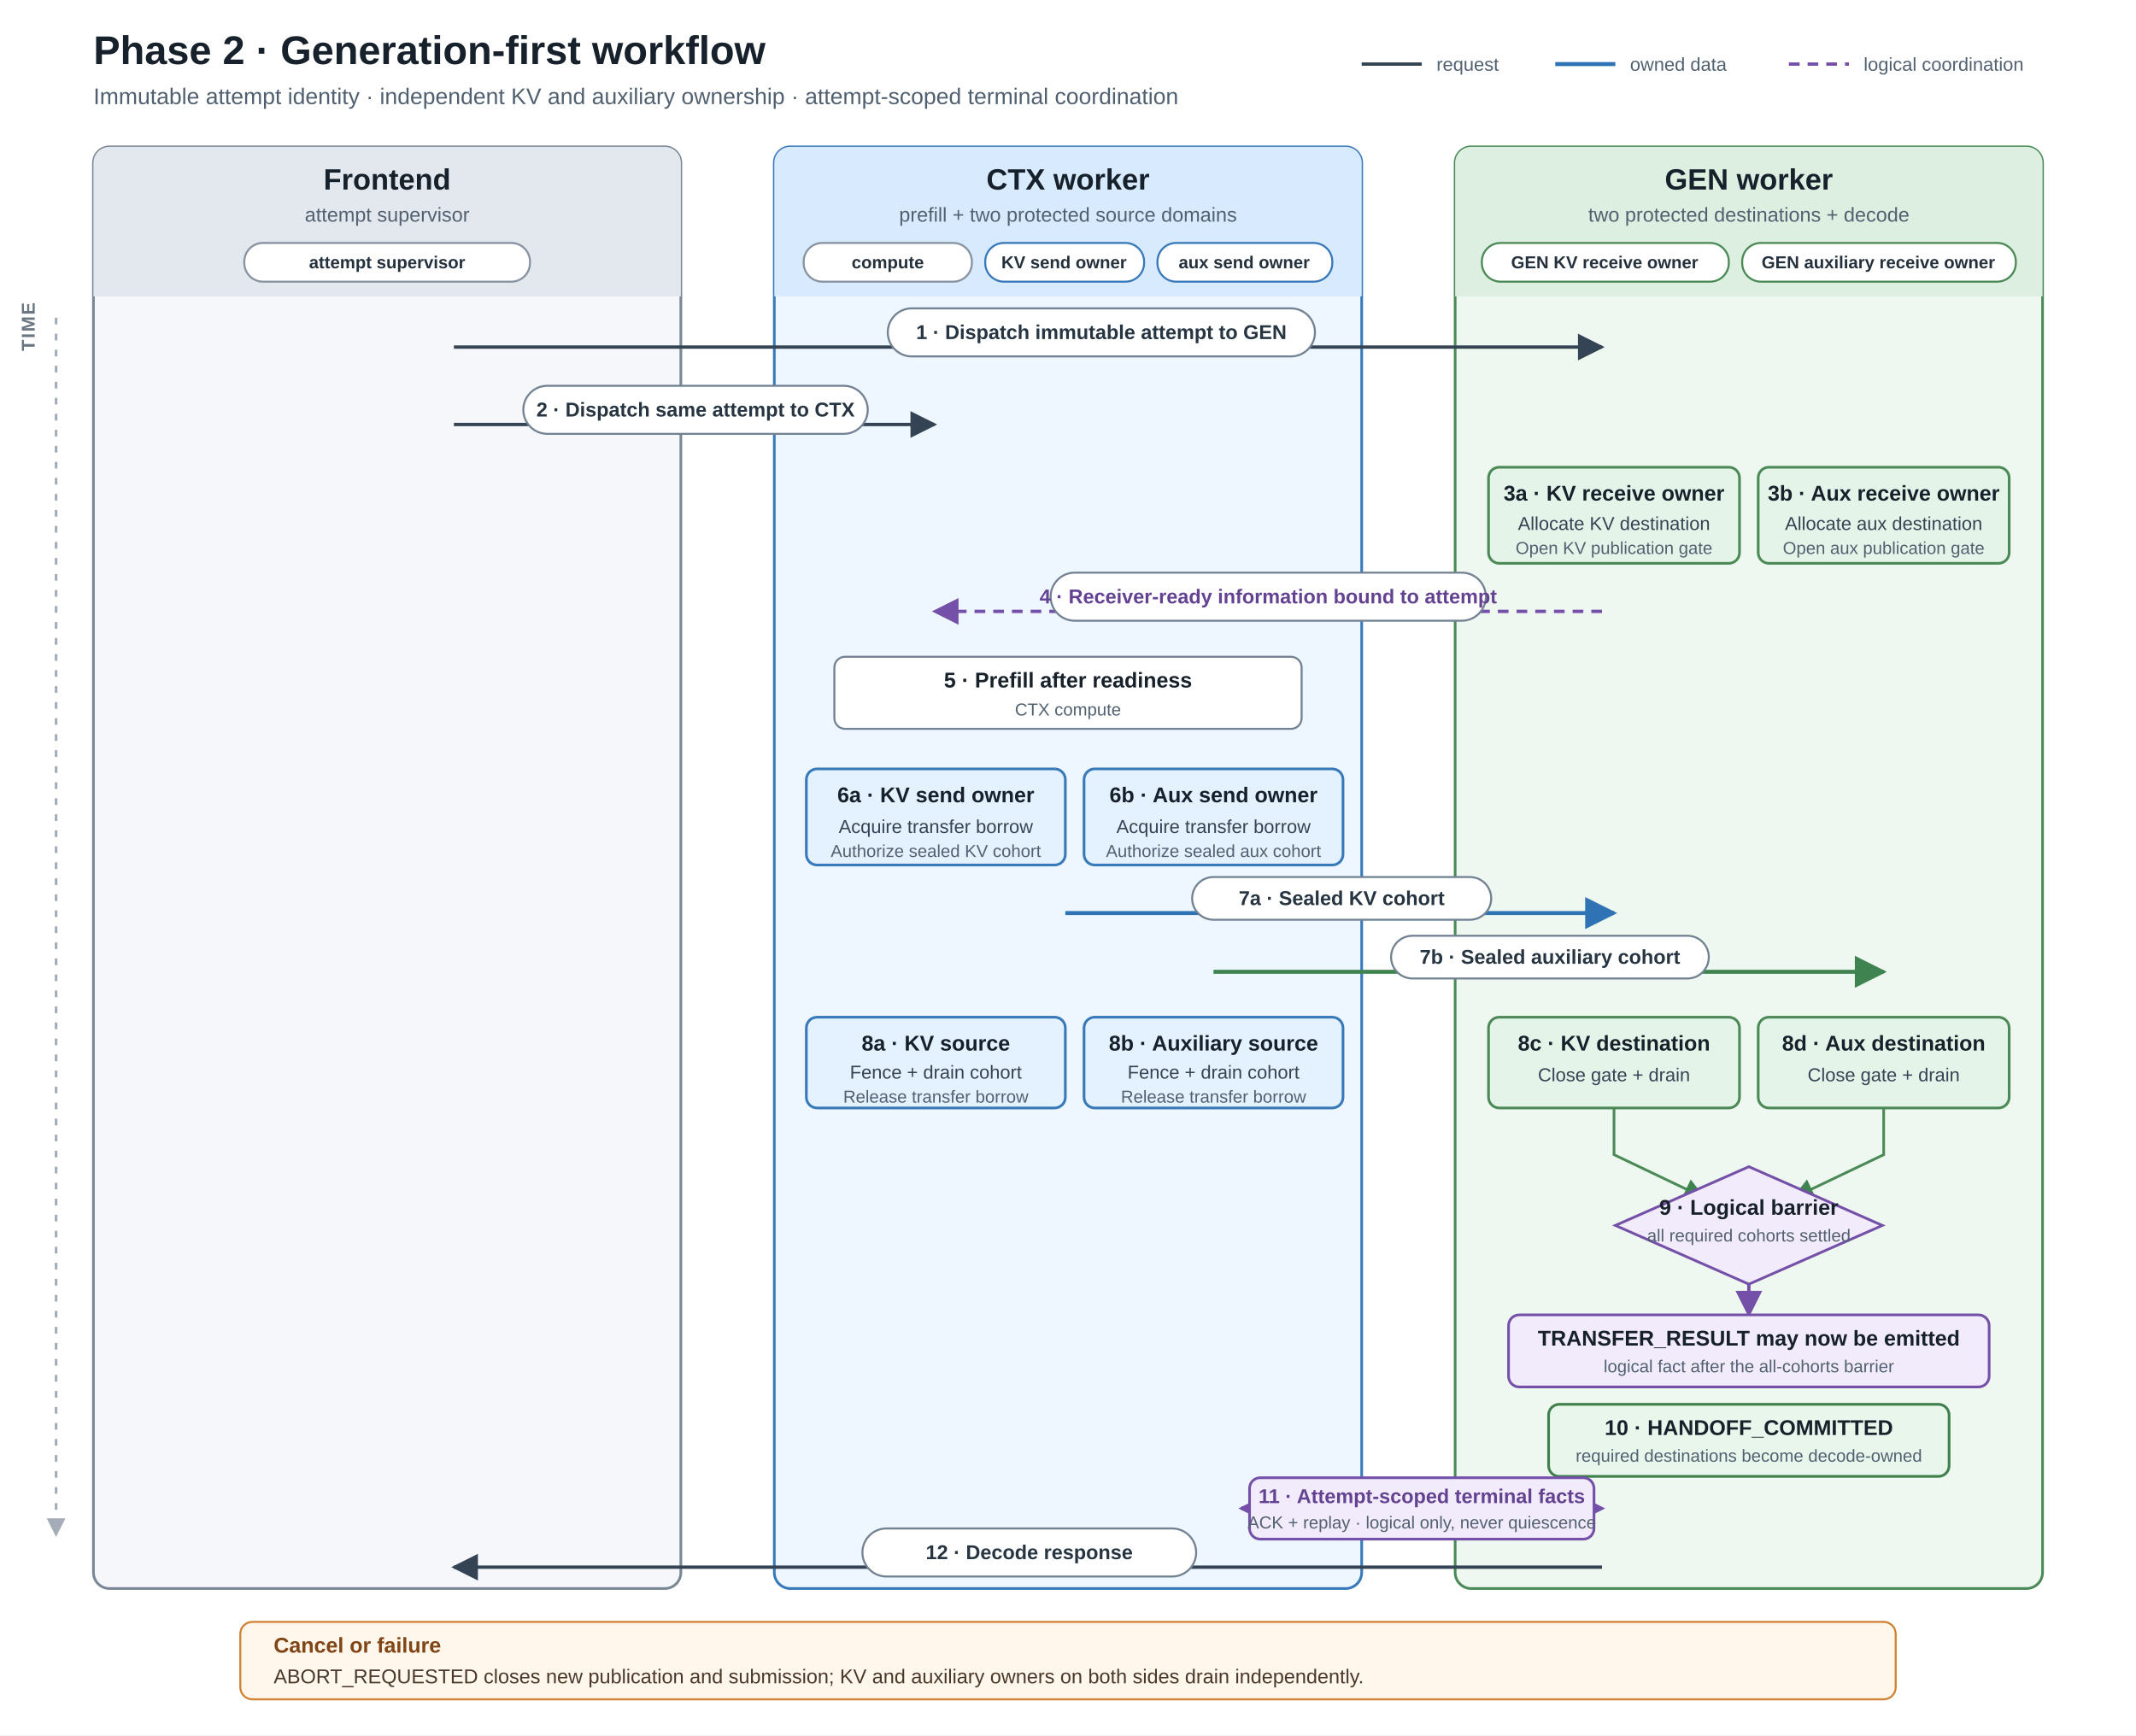
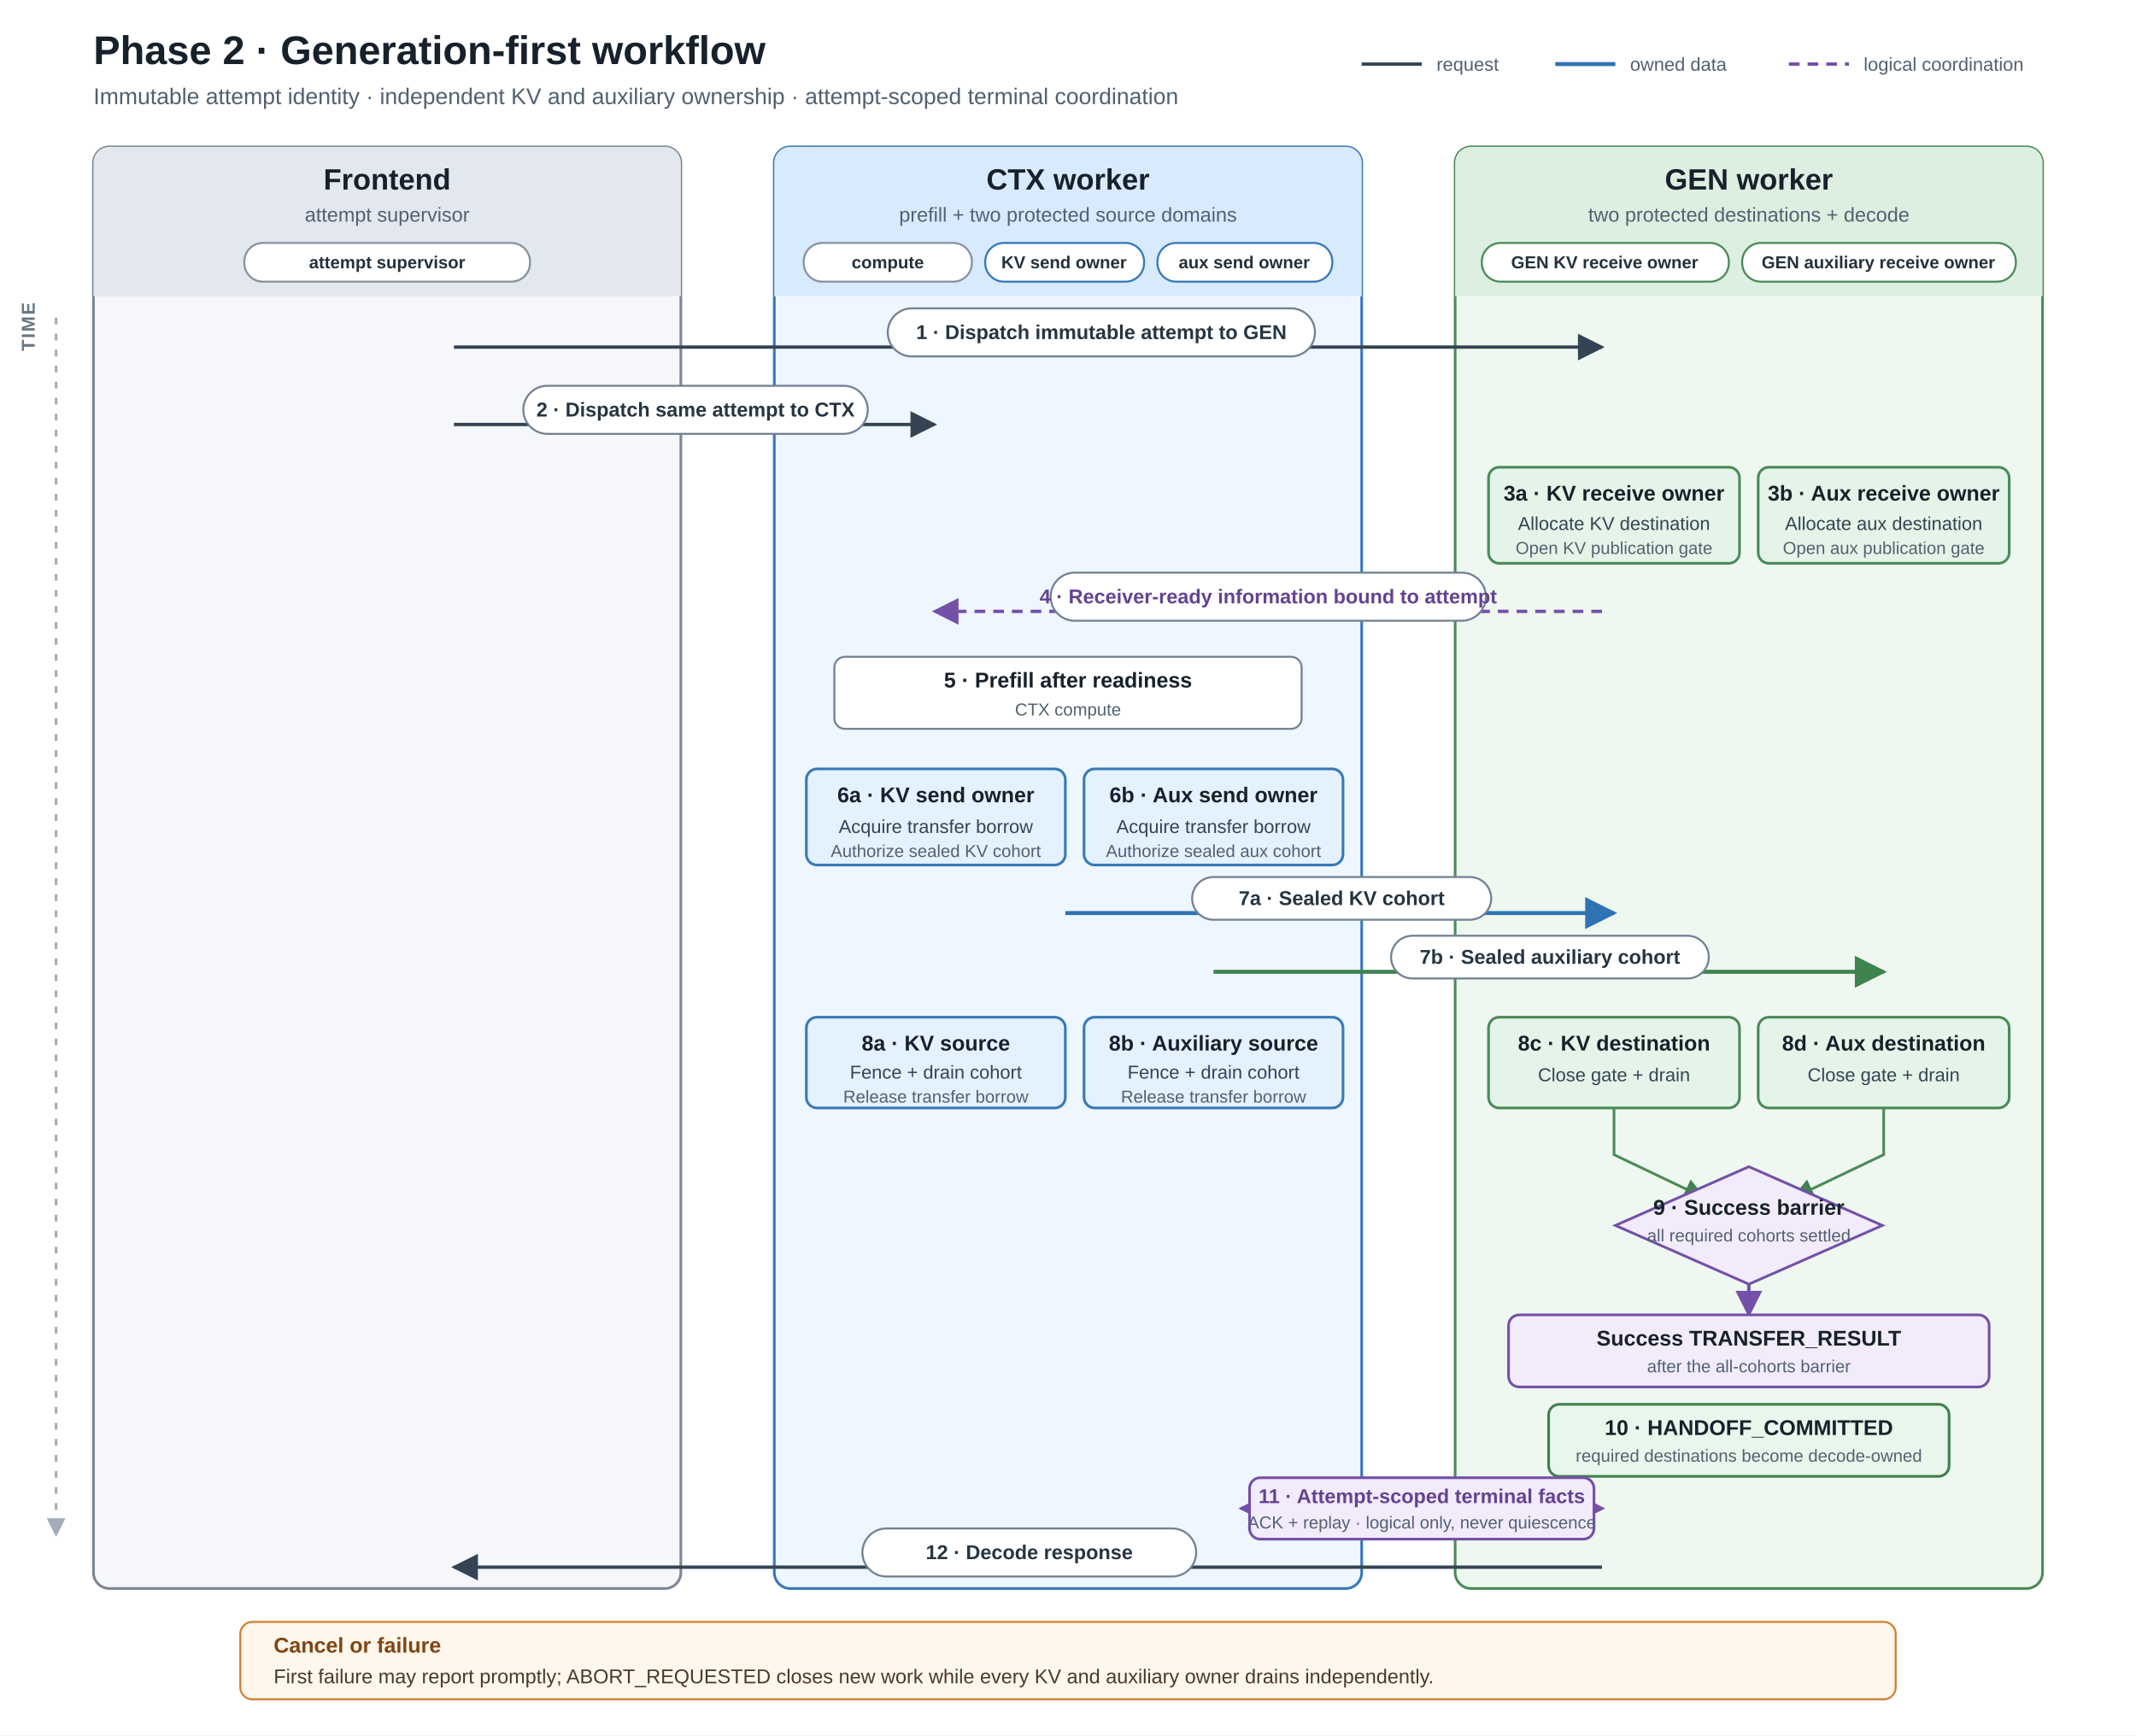
<svg xmlns="http://www.w3.org/2000/svg" width="1600" height="1300" viewBox="0 0 1600 1300" role="img" aria-labelledby="title description">
  <defs>
    <style>
      .canvas { fill: #ffffff; }
      .title { fill: #17212b; font: 600 30px Arial, Helvetica, sans-serif; }
      .subtitle { fill: #506070; font: 400 17px Arial, Helvetica, sans-serif; }
      .lane { stroke-width: 2; }
      .frontend-lane { fill: #f5f7fa; stroke: #7a8794; }
      .ctx-lane { fill: #eef6ff; stroke: #3779b9; }
      .gen-lane { fill: #eef8f0; stroke: #4b8a57; }
      .frontend-head { fill: #e3e8ee; }
      .ctx-head { fill: #d8eafe; }
      .gen-head { fill: #dcefe0; }
      .lane-title { fill: #17212b; font: 600 22px Arial, Helvetica, sans-serif; }
      .lane-note { fill: #526171; font: 400 15px Arial, Helvetica, sans-serif; }
      .badge { fill: #ffffff; stroke-width: 1.5; }
      .badge-neutral { stroke: #8793a0; }
      .badge-ctx { stroke: #3779b9; }
      .badge-gen { stroke: #4b8a57; }
      .badge-text { fill: #24313d; font: 600 13px Arial, Helvetica, sans-serif; }
      .step { fill: #ffffff; stroke: #738293; stroke-width: 1.5; }
      .owner-step-ctx { fill: #e4f1ff; stroke: #3779b9; stroke-width: 2; }
      .owner-step-gen { fill: #e5f4e8; stroke: #4b8a57; stroke-width: 2; }
      .logical-step { fill: #f2ebfb; stroke: #7450a8; stroke-width: 2; }
      .success-step { fill: #e8f6eb; stroke: #3f7f4b; stroke-width: 2; }
      .step-title { fill: #17212b; font: 600 16px Arial, Helvetica, sans-serif; }
      .step-text { fill: #344454; font: 400 14px Arial, Helvetica, sans-serif; }
      .small { fill: #526171; font: 400 13px Arial, Helvetica, sans-serif; }
      .message { stroke: #344454; stroke-width: 2.5; fill: none; marker-end: url(#arrow); }
      .data-kv { stroke: #2f73b4; stroke-width: 3; fill: none; marker-end: url(#arrow-blue); }
      .data-aux { stroke: #3f8350; stroke-width: 3; fill: none; marker-end: url(#arrow-green); }
      .coordination { stroke: #7450a8; stroke-width: 2.5; stroke-dasharray: 8 6; fill: none; marker-end: url(#arrow-purple); }
      .coordination-loop { stroke: #7450a8; stroke-width: 3; stroke-dasharray: 9 7; fill: none; marker-start: url(#arrow-purple); marker-end: url(#arrow-purple); }
      .barrier-input { stroke: #4b8a57; stroke-width: 2; fill: none; marker-end: url(#arrow-green); }
      .message-label { fill: #263541; font: 600 15px Arial, Helvetica, sans-serif; }
      .coord-label { fill: #644292; font: 600 15px Arial, Helvetica, sans-serif; }
      .time { stroke: #a4adb7; stroke-width: 2; stroke-dasharray: 5 7; marker-end: url(#arrow-muted); }
      .time-text { fill: #6a7682; font: 600 14px Arial, Helvetica, sans-serif; letter-spacing: 1px; }
      .callout { fill: #fff7eb; stroke: #cf8334; stroke-width: 1.5; }
      .callout-title { fill: #814414; font: 600 16px Arial, Helvetica, sans-serif; }
      .callout-text { fill: #4a392b; font: 400 15px Arial, Helvetica, sans-serif; }
      .legend-line { stroke: #344454; stroke-width: 2.5; }
      .legend-data { stroke: #2f73b4; stroke-width: 3; }
      .legend-coord { stroke: #7450a8; stroke-width: 2.5; stroke-dasharray: 8 6; }
      .legend-text { fill: #526171; font: 400 14px Arial, Helvetica, sans-serif; }
    </style>
    <marker id="arrow" viewBox="0 0 10 10" refX="9" refY="5" markerWidth="8" markerHeight="8" orient="auto-start-reverse">
      <path d="M 0 0 L 10 5 L 0 10 z" fill="#344454" />
    </marker>
    <marker id="arrow-blue" viewBox="0 0 10 10" refX="9" refY="5" markerWidth="8" markerHeight="8" orient="auto-start-reverse">
      <path d="M 0 0 L 10 5 L 0 10 z" fill="#2f73b4" />
    </marker>
    <marker id="arrow-green" viewBox="0 0 10 10" refX="9" refY="5" markerWidth="8" markerHeight="8" orient="auto-start-reverse">
      <path d="M 0 0 L 10 5 L 0 10 z" fill="#3f8350" />
    </marker>
    <marker id="arrow-purple" viewBox="0 0 10 10" refX="9" refY="5" markerWidth="8" markerHeight="8" orient="auto-start-reverse">
      <path d="M 0 0 L 10 5 L 0 10 z" fill="#7450a8" />
    </marker>
    <marker id="arrow-muted" viewBox="0 0 10 10" refX="9" refY="5" markerWidth="7" markerHeight="7" orient="auto-start-reverse">
      <path d="M 0 0 L 10 5 L 0 10 z" fill="#a4adb7" />
    </marker>
  </defs>
  <rect class="canvas" x="0" y="0" width="1600" height="1300" />
  <text class="title" x="70" y="48">Phase 2 · Generation-first workflow</text>
  <text class="subtitle" x="70" y="78">Immutable attempt identity · independent KV and auxiliary ownership · attempt-scoped terminal coordination</text>
  <line class="legend-line" x1="1020" y1="48" x2="1065" y2="48" />
  <text class="legend-text" x="1076" y="53">request</text>
  <line class="legend-data" x1="1165" y1="48" x2="1210" y2="48" />
  <text class="legend-text" x="1221" y="53">owned data</text>
  <line class="legend-coord" x1="1340" y1="48" x2="1385" y2="48" />
  <text class="legend-text" x="1396" y="53">logical coordination</text>
  <rect class="lane frontend-lane" x="70" y="110" width="440" height="1080" rx="12" />
  <rect class="lane ctx-lane" x="580" y="110" width="440" height="1080" rx="12" />
  <rect class="lane gen-lane" x="1090" y="110" width="440" height="1080" rx="12" />
  <path class="frontend-head" d="M82 110h416a12 12 0 0 1 12 12v100H70V122a12 12 0 0 1 12-12z" />
  <path class="ctx-head" d="M592 110h416a12 12 0 0 1 12 12v100H580V122a12 12 0 0 1 12-12z" />
  <path class="gen-head" d="M1102 110h416a12 12 0 0 1 12 12v100h-440V122a12 12 0 0 1 12-12z" />
  <text class="lane-title" x="290" y="142" text-anchor="middle">Frontend</text>
  <text class="lane-note" x="290" y="166" text-anchor="middle">attempt supervisor</text>
  <text class="lane-title" x="800" y="142" text-anchor="middle">CTX worker</text>
  <text class="lane-note" x="800" y="166" text-anchor="middle">prefill + two protected source domains</text>
  <text class="lane-title" x="1310" y="142" text-anchor="middle">GEN worker</text>
  <text class="lane-note" x="1310" y="166" text-anchor="middle">two protected destinations + decode</text>
  <rect class="badge badge-neutral" x="183" y="182" width="214" height="29" rx="14" />
  <text class="badge-text" x="290" y="201" text-anchor="middle">attempt supervisor</text>
  <rect class="badge badge-neutral" x="602" y="182" width="126" height="29" rx="14" />
  <text class="badge-text" x="665" y="201" text-anchor="middle">compute</text>
  <rect class="badge badge-ctx" x="738" y="182" width="119" height="29" rx="14" />
  <text class="badge-text" x="797" y="201" text-anchor="middle">KV send owner</text>
  <rect class="badge badge-ctx" x="867" y="182" width="131" height="29" rx="14" />
  <text class="badge-text" x="932" y="201" text-anchor="middle">aux send owner</text>
  <rect class="badge badge-gen" x="1110" y="182" width="185" height="29" rx="14" />
  <text class="badge-text" x="1202" y="201" text-anchor="middle">GEN KV receive owner</text>
  <rect class="badge badge-gen" x="1305" y="182" width="205" height="29" rx="14" />
  <text class="badge-text" x="1407" y="201" text-anchor="middle">GEN auxiliary receive owner</text>
  <text class="time-text" x="26" y="263" transform="rotate(-90 26 263)">TIME</text>
  <line class="time" x1="42" y1="238" x2="42" y2="1150" />
  <line class="message" x1="340" y1="260" x2="1200" y2="260" />
  <rect class="step" x="665" y="231" width="320" height="36" rx="18" />
  <text class="message-label" x="825" y="254" text-anchor="middle">1 · Dispatch immutable attempt to GEN</text>
  <line class="message" x1="340" y1="318" x2="700" y2="318" />
  <rect class="step" x="392" y="289" width="258" height="36" rx="18" />
  <text class="message-label" x="521" y="312" text-anchor="middle">2 · Dispatch same attempt to CTX</text>
  <rect class="owner-step-gen" x="1115" y="350" width="188" height="72" rx="8" />
  <text class="step-title" x="1209" y="375" text-anchor="middle">3a · KV receive owner</text>
  <text class="step-text" x="1209" y="397" text-anchor="middle">Allocate KV destination</text>
  <text class="small" x="1209" y="415" text-anchor="middle">Open KV publication gate</text>
  <rect class="owner-step-gen" x="1317" y="350" width="188" height="72" rx="8" />
  <text class="step-title" x="1411" y="375" text-anchor="middle">3b · Aux receive owner</text>
  <text class="step-text" x="1411" y="397" text-anchor="middle">Allocate aux destination</text>
  <text class="small" x="1411" y="415" text-anchor="middle">Open aux publication gate</text>
  <line class="coordination" x1="1200" y1="458" x2="700" y2="458" />
  <rect class="step" x="787" y="429" width="326" height="36" rx="18" />
  <text class="coord-label" x="950" y="452" text-anchor="middle">4 · Receiver-ready information bound to attempt</text>
  <rect class="step" x="625" y="492" width="350" height="54" rx="8" />
  <text class="step-title" x="800" y="515" text-anchor="middle">5 · Prefill after readiness</text>
  <text class="small" x="800" y="536" text-anchor="middle">CTX compute</text>
  <rect class="owner-step-ctx" x="604" y="576" width="194" height="72" rx="8" />
  <text class="step-title" x="701" y="601" text-anchor="middle">6a · KV send owner</text>
  <text class="step-text" x="701" y="624" text-anchor="middle">Acquire transfer borrow</text>
  <text class="small" x="701" y="642" text-anchor="middle">Authorize sealed KV cohort</text>
  <rect class="owner-step-ctx" x="812" y="576" width="194" height="72" rx="8" />
  <text class="step-title" x="909" y="601" text-anchor="middle">6b · Aux send owner</text>
  <text class="step-text" x="909" y="624" text-anchor="middle">Acquire transfer borrow</text>
  <text class="small" x="909" y="642" text-anchor="middle">Authorize sealed aux cohort</text>
  <line class="data-kv" x1="798" y1="684" x2="1209" y2="684" />
  <rect class="step" x="893" y="657" width="224" height="32" rx="16" />
  <text class="message-label" x="1005" y="678" text-anchor="middle">7a · Sealed KV cohort</text>
  <line class="data-aux" x1="909" y1="728" x2="1411" y2="728" />
  <rect class="step" x="1042" y="701" width="238" height="32" rx="16" />
  <text class="message-label" x="1161" y="722" text-anchor="middle">7b · Sealed auxiliary cohort</text>
  <rect class="owner-step-ctx" x="604" y="762" width="194" height="68" rx="8" />
  <text class="step-title" x="701" y="787" text-anchor="middle">8a · KV source</text>
  <text class="step-text" x="701" y="808" text-anchor="middle">Fence + drain cohort</text>
  <text class="small" x="701" y="826" text-anchor="middle">Release transfer borrow</text>
  <rect class="owner-step-ctx" x="812" y="762" width="194" height="68" rx="8" />
  <text class="step-title" x="909" y="787" text-anchor="middle">8b · Auxiliary source</text>
  <text class="step-text" x="909" y="808" text-anchor="middle">Fence + drain cohort</text>
  <text class="small" x="909" y="826" text-anchor="middle">Release transfer borrow</text>
  <rect class="owner-step-gen" x="1115" y="762" width="188" height="68" rx="8" />
  <text class="step-title" x="1209" y="787" text-anchor="middle">8c · KV destination</text>
  <text class="step-text" x="1209" y="810" text-anchor="middle">Close gate + drain</text>
  <rect class="owner-step-gen" x="1317" y="762" width="188" height="68" rx="8" />
  <text class="step-title" x="1411" y="787" text-anchor="middle">8d · Aux destination</text>
  <text class="step-text" x="1411" y="810" text-anchor="middle">Close gate + drain</text>
  <path class="barrier-input" d="M1209 830v35l67 32" />
  <path class="barrier-input" d="M1411 830v35l-67 32" />
  <polygon class="logical-step" points="1310,874 1410,918 1310,962 1210,918" />
-   <text class="step-title" x="1310" y="910" text-anchor="middle">9 · Logical barrier</text>
+   <text class="step-title" x="1310" y="910" text-anchor="middle">9 · Success barrier</text>
  <text class="small" x="1310" y="930" text-anchor="middle">all required cohorts settled</text>
  <line class="coordination" x1="1310" y1="962" x2="1310" y2="985" />
  <rect class="logical-step" x="1130" y="985" width="360" height="54" rx="8" />
-   <text class="step-title" x="1310" y="1008" text-anchor="middle">TRANSFER_RESULT may now be emitted</text>
-   <text class="small" x="1310" y="1028" text-anchor="middle">logical fact after the all-cohorts barrier</text>
+   <text class="step-title" x="1310" y="1008" text-anchor="middle">Success TRANSFER_RESULT</text>
+   <text class="small" x="1310" y="1028" text-anchor="middle">after the all-cohorts barrier</text>
  <rect class="success-step" x="1160" y="1052" width="300" height="54" rx="8" />
  <text class="step-title" x="1310" y="1075" text-anchor="middle">10 · HANDOFF_COMMITTED</text>
  <text class="small" x="1310" y="1095" text-anchor="middle">required destinations become decode-owned</text>
  <line class="coordination-loop" x1="930" y1="1130" x2="1200" y2="1130" />
  <rect class="logical-step" x="936" y="1107" width="258" height="46" rx="8" />
  <text class="coord-label" x="1065" y="1126" text-anchor="middle">11 · Attempt-scoped terminal facts</text>
  <text class="small" x="1065" y="1145" text-anchor="middle">ACK + replay · logical only, never quiescence</text>
  <line class="message" x1="1200" y1="1174" x2="340" y2="1174" />
  <rect class="step" x="646" y="1145" width="250" height="36" rx="18" />
  <text class="message-label" x="771" y="1168" text-anchor="middle">12 · Decode response</text>
  <rect class="callout" x="180" y="1215" width="1240" height="58" rx="9" />
  <text class="callout-title" x="205" y="1238">Cancel or failure</text>
  <text class="callout-text" x="205" y="1261">
-     ABORT_REQUESTED closes new publication and submission; KV and auxiliary owners on both sides drain independently.
+     First failure may report promptly; ABORT_REQUESTED closes new work while every KV and auxiliary owner drains independently.
  </text>
</svg>
